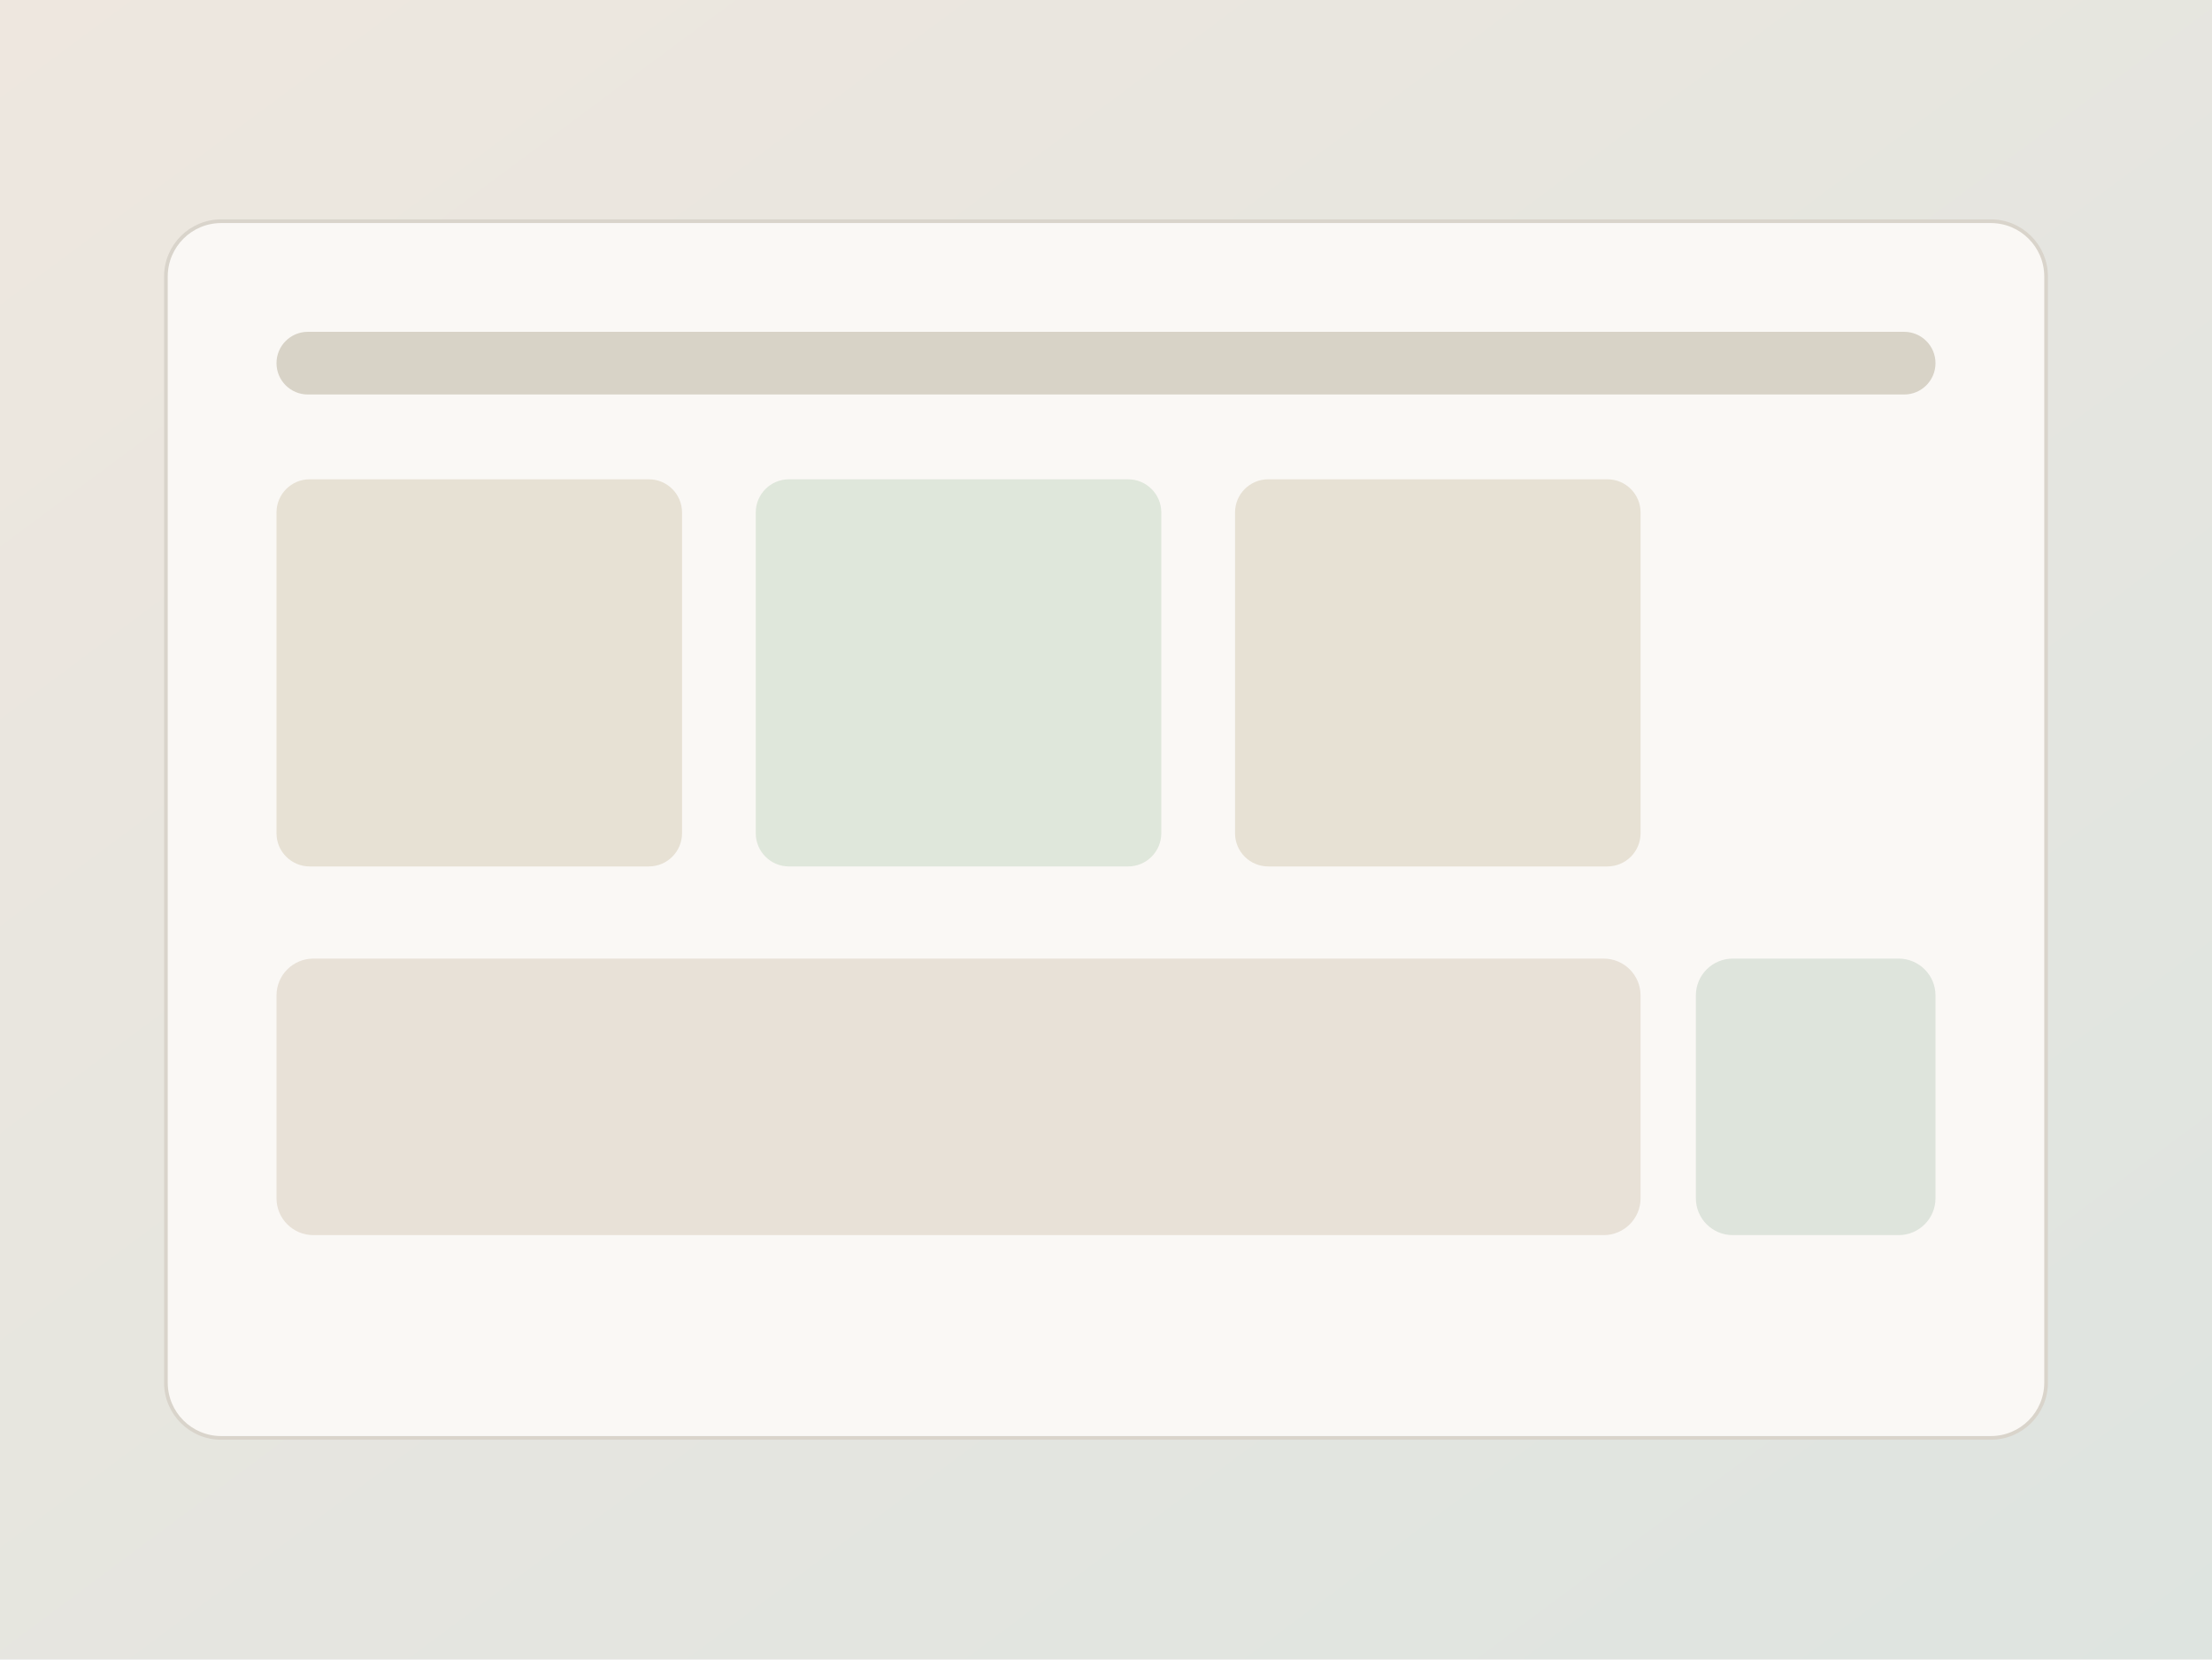
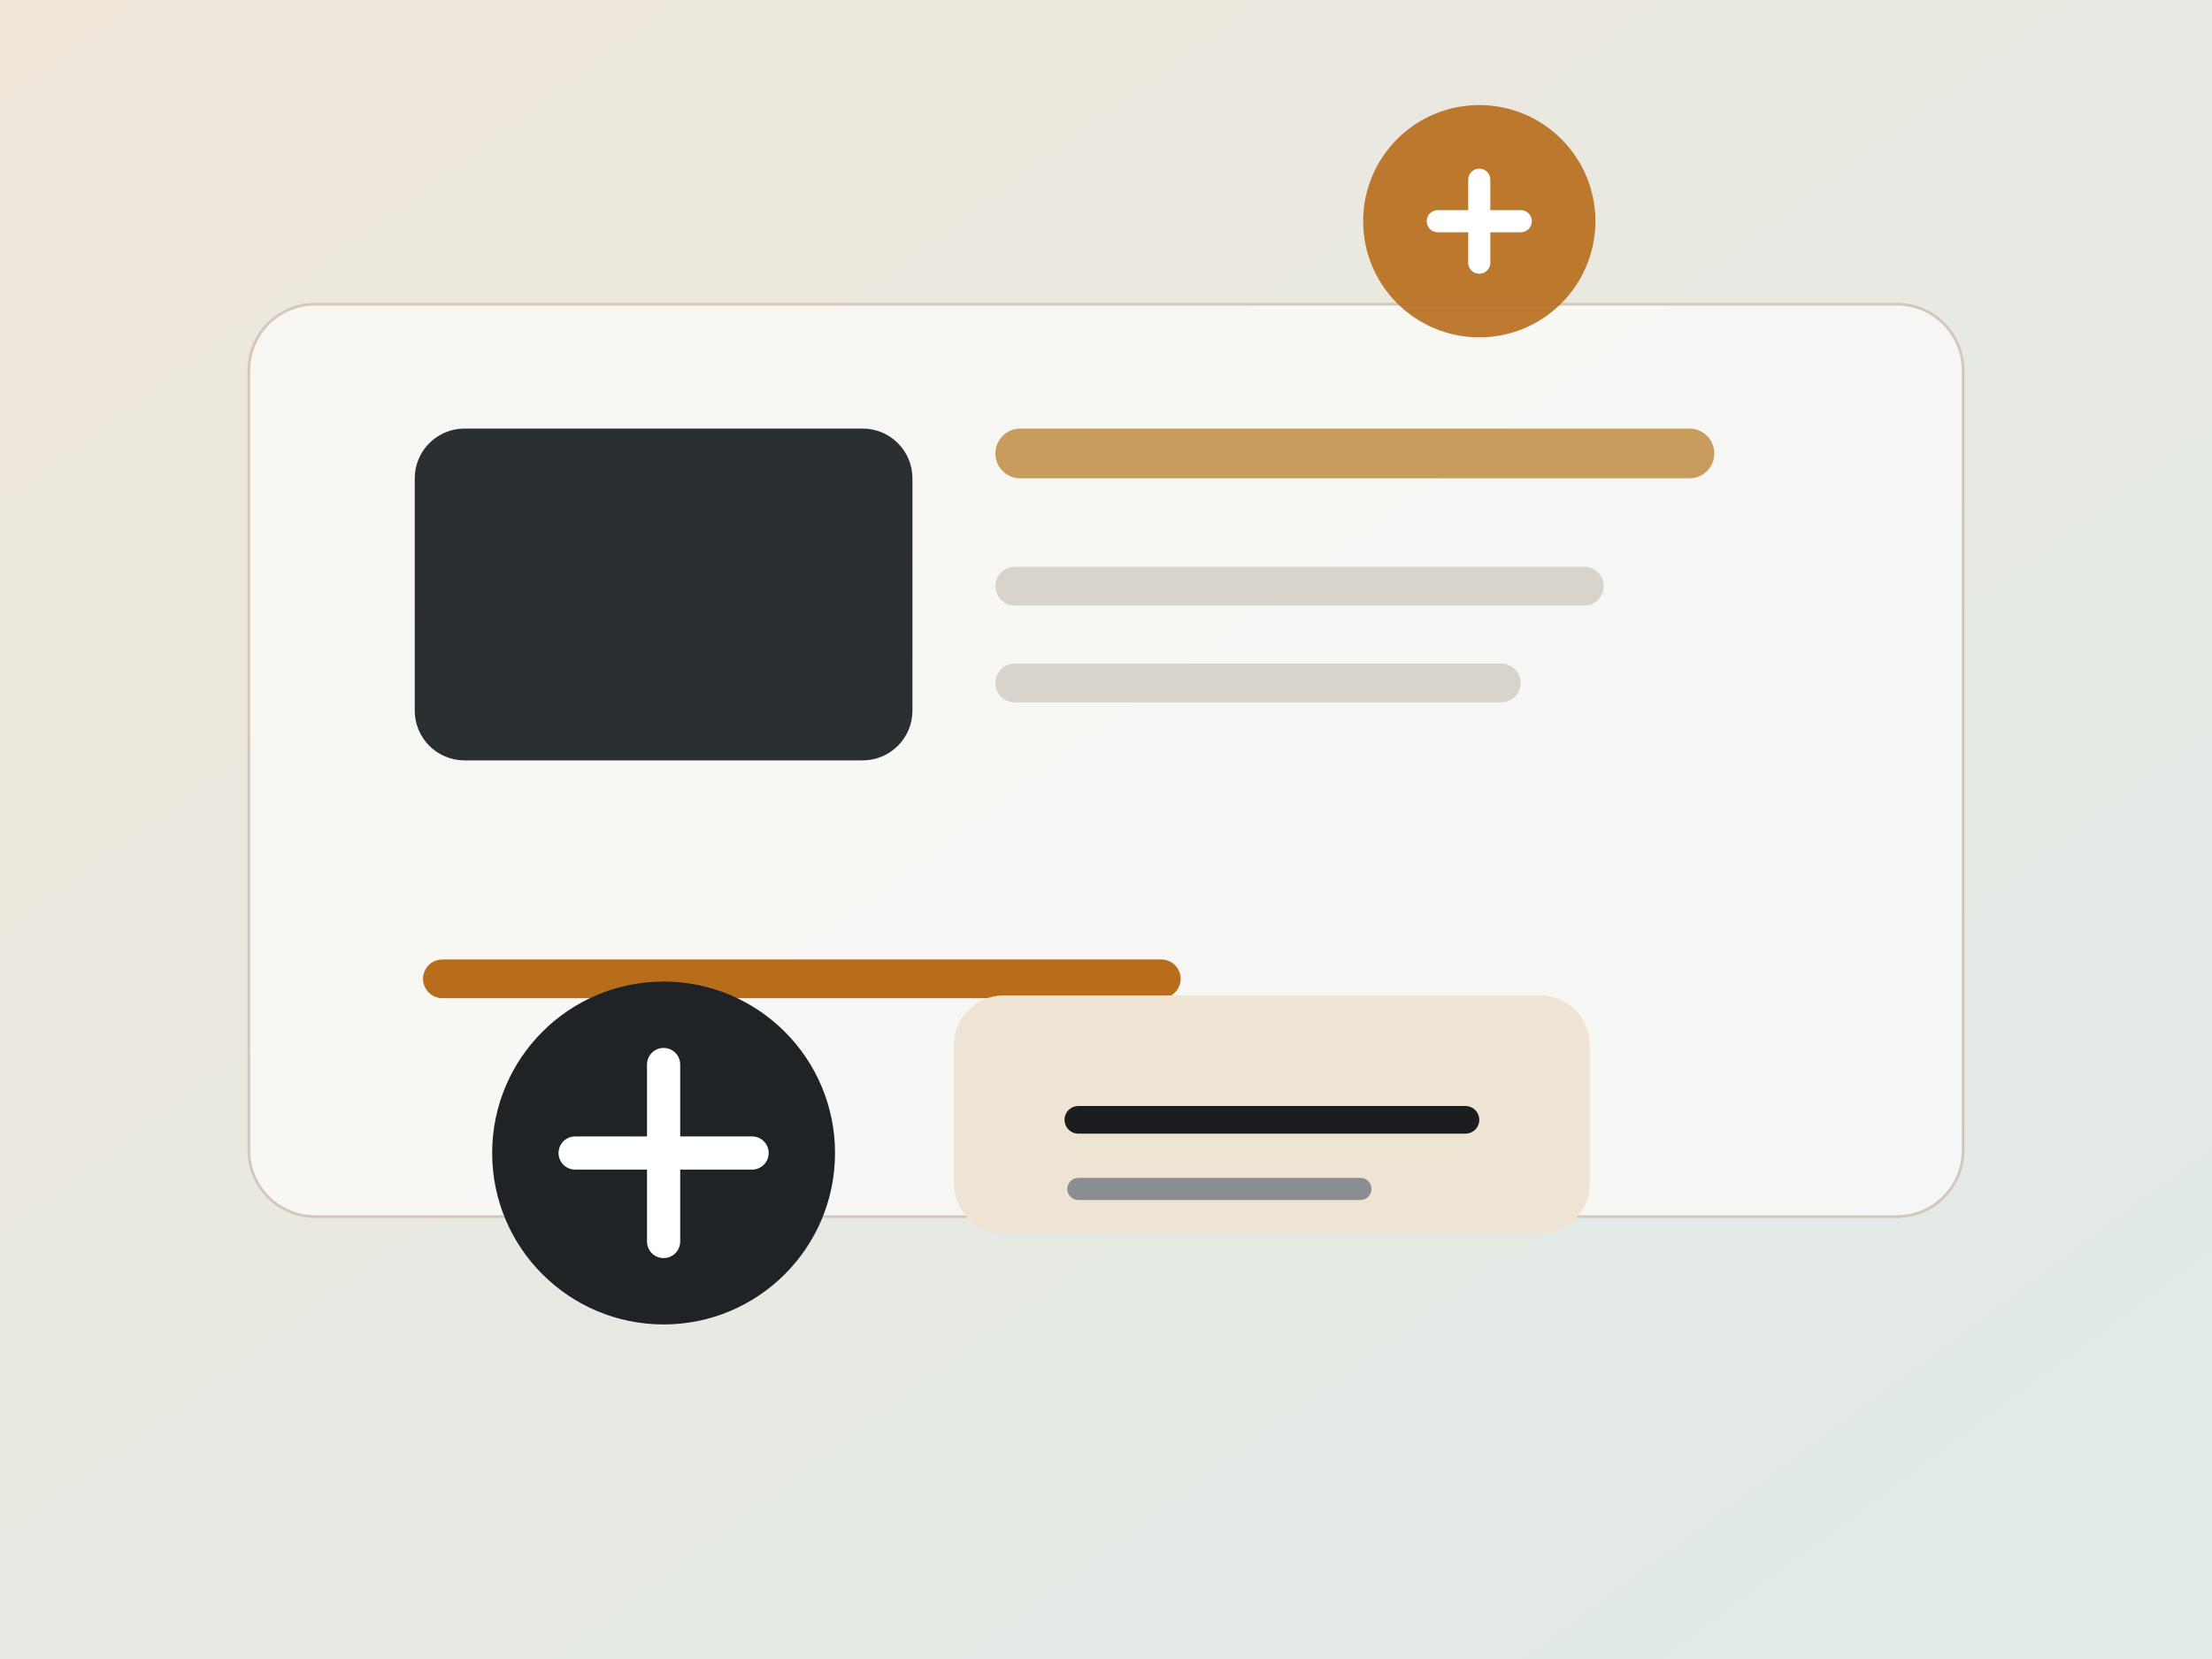
- <svg xmlns="http://www.w3.org/2000/svg" viewBox="0 0 1200 900">
+ <svg xmlns="http://www.w3.org/2000/svg" viewBox="0 0 800 600" role="img" aria-labelledby="title desc">
  <defs>
-     <linearGradient id="g3" x1="0" y1="0" x2="1" y2="1">
-       <stop offset="0%" stop-color="#eee7df" />
-       <stop offset="100%" stop-color="#dee4e0" />
+     <linearGradient id="g3" x1="0" x2="1" y1="0" y2="1">
+       <stop offset="0%" stop-color="#f0e7da" />
+       <stop offset="100%" stop-color="#e0ebea" />
    </linearGradient>
  </defs>
-   <rect width="1200" height="900" fill="url(#g3)" />
-   <rect x="90" y="120" width="1020" height="660" rx="30" fill="#faf8f5" stroke="#d9d4cb" stroke-width="2" />
-   <rect x="150" y="180" width="900" height="34" rx="17" fill="#d8d3c7" />
-   <rect x="150" y="260" width="220" height="210" rx="18" fill="#e7e1d4" />
-   <rect x="410" y="260" width="220" height="210" rx="18" fill="#dfe7db" />
-   <rect x="670" y="260" width="220" height="210" rx="18" fill="#e7e1d4" />
-   <rect x="150" y="520" width="740" height="150" rx="20" fill="#e8e1d7" />
-   <rect x="920" y="520" width="130" height="150" rx="20" fill="#dee4dc" />
+   <rect width="800" height="600" fill="url(#g3)" />
+   <rect x="90" y="110" width="620" height="330" rx="24" fill="rgba(255,255,255,0.62)" stroke="#d3c8ba" />
+   <rect x="150" y="155" width="180" height="120" rx="18" fill="#2a2f32" />
+   <rect x="360" y="155" width="260" height="18" rx="9" fill="#c79c5d" />
+   <rect x="360" y="205" width="220" height="14" rx="7" fill="#d8d3cb" />
+   <rect x="360" y="240" width="190" height="14" rx="7" fill="#d8d3cb" />
+   <path d="M160 354h260" stroke="#b76d1b" stroke-width="14" stroke-linecap="round" />
+   <circle cx="240" cy="417" r="62" fill="#1f2325" />
+   <path d="M240 385v64m-32-32h64" stroke="#fff" stroke-width="12" stroke-linecap="round" />
+   <rect x="345" y="360" width="230" height="86" rx="18" fill="#efe4d3" />
+   <path d="M390 405h140" stroke="#1b1d1f" stroke-width="10" stroke-linecap="round" />
+   <path d="M390 430h102" stroke="#8a8e92" stroke-width="8" stroke-linecap="round" />
+   <circle cx="535" cy="80" r="42" fill="#b76d1b" opacity="0.9" />
+   <path d="M520 80h30m-15-15v30" stroke="#fff" stroke-width="8" stroke-linecap="round" />
</svg>
